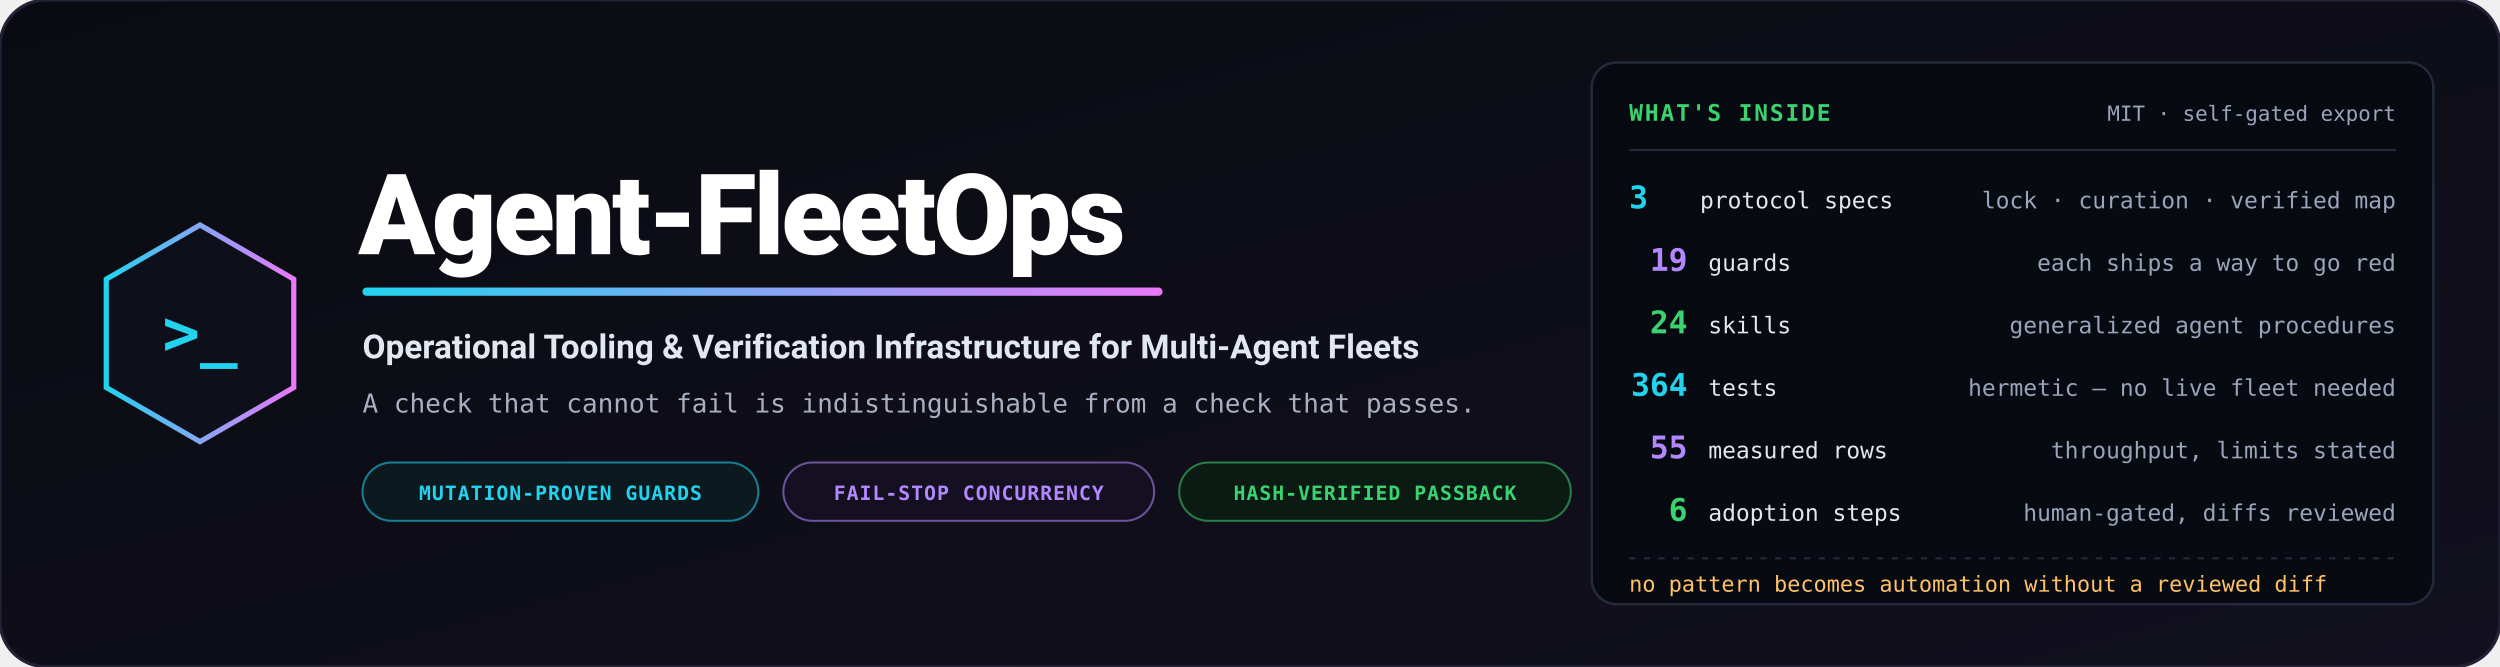
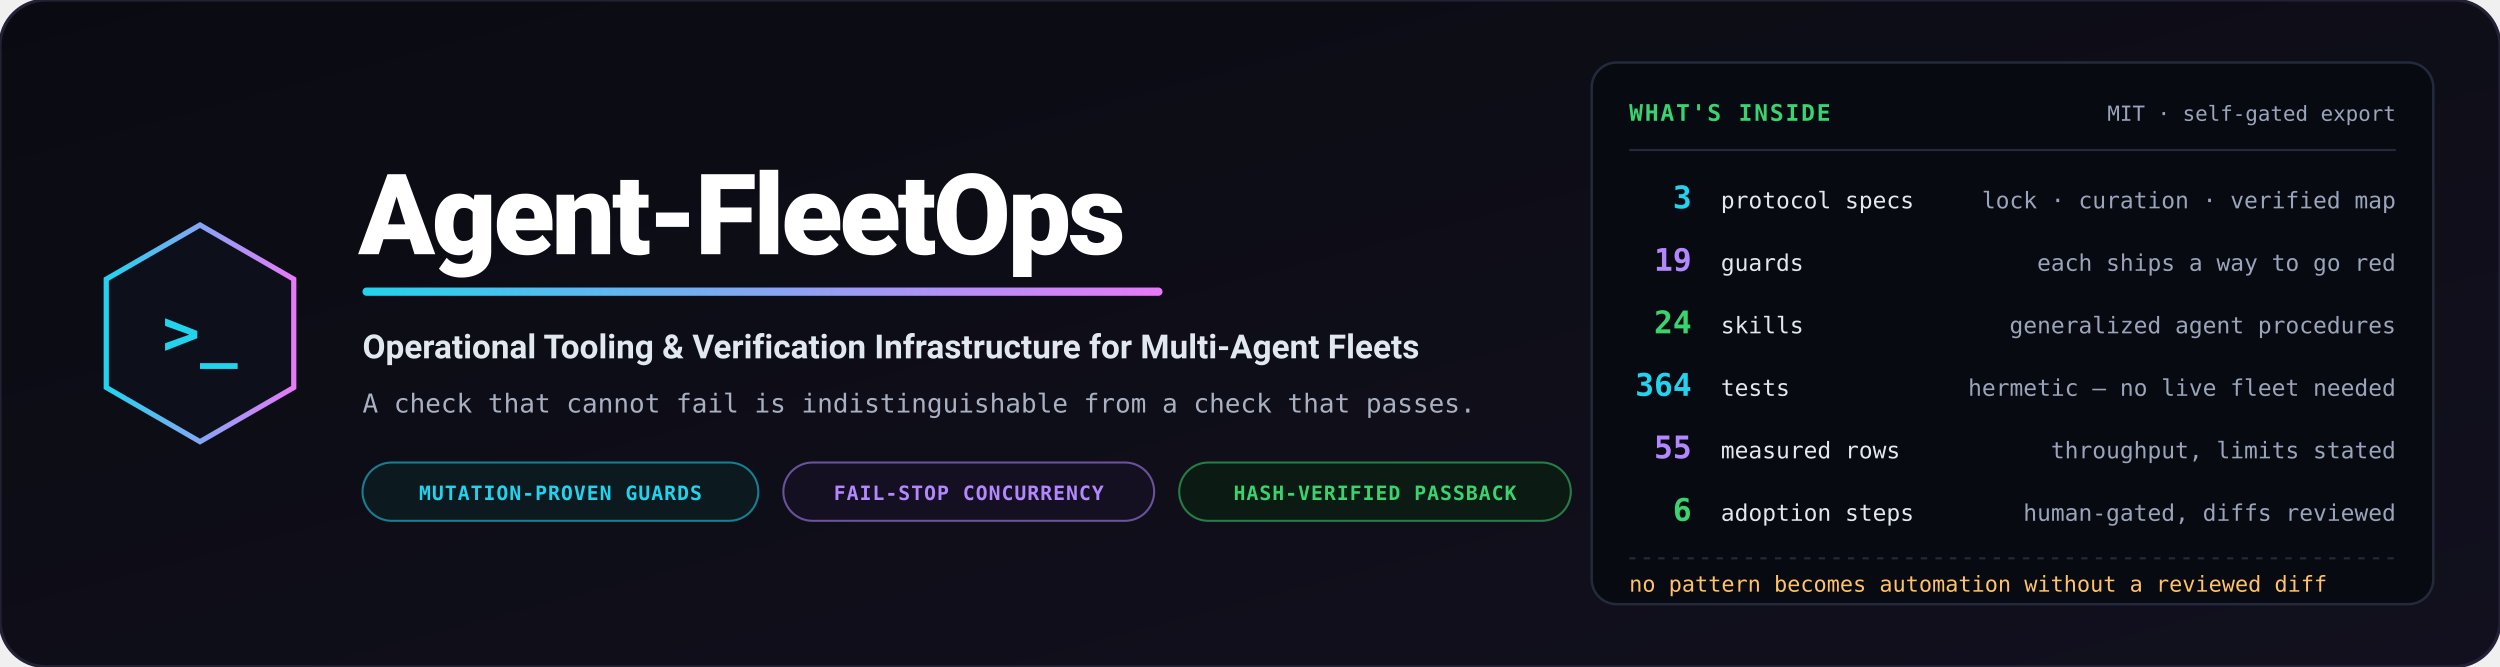
<svg xmlns="http://www.w3.org/2000/svg" viewBox="0 0 1200 320" width="1200" height="320" role="img" aria-label="Agent-FleetOps — operational tooling and verification infrastructure for multi-agent fleets">
  <defs>
    <linearGradient id="bg" x1="0%" y1="0%" x2="100%" y2="100%">
      <stop offset="0%" stop-color="#0a0b12" />
      <stop offset="100%" stop-color="#12101e" />
    </linearGradient>
    <linearGradient id="accent" x1="0%" y1="0%" x2="100%" y2="0%">
      <stop offset="0%" stop-color="#22d3ee" />
      <stop offset="100%" stop-color="#e879f9" />
    </linearGradient>
  </defs>
  <rect width="1200" height="320" rx="22" fill="url(#bg)" stroke="#232135" stroke-width="1.5" />
  <g transform="translate(96, 160)">
    <polygon points="0,-52 45,-26 45,26 0,52 -45,26 -45,-26" fill="#0d0f1a" stroke="url(#accent)" stroke-width="2.5" />
    <text x="0" y="10" text-anchor="middle" font-family="Consolas, monospace" font-size="30" font-weight="bold" fill="#22d3ee">&gt;_</text>
  </g>
  <g transform="translate(172, 0)">
    <text x="0" y="122" font-family="-apple-system, BlinkMacSystemFont, 'Segoe UI', Roboto, sans-serif" font-weight="900" font-size="54" fill="#ffffff" letter-spacing="-1.5">Agent-FleetOps</text>
    <rect x="2" y="138" width="384" height="4" rx="2" fill="url(#accent)" />
    <text x="2" y="172" font-family="-apple-system, BlinkMacSystemFont, 'Segoe UI', Roboto, sans-serif" font-weight="700" font-size="16" fill="#e2e8f0">Operational Tooling &amp; Verification Infrastructure for Multi-Agent Fleets</text>
    <text x="2" y="198" font-family="Consolas, monospace" font-size="12.5" fill="#a8b0c2">A check that cannot fail is indistinguishable from a check that passes.</text>
    <g transform="translate(2, 222)">
      <rect width="190" height="28" rx="14" fill="#0c1a20" stroke="#22d3ee" stroke-opacity="0.55" stroke-width="1" />
      <text x="95" y="18" text-anchor="middle" font-family="Consolas, monospace" font-size="9.5" font-weight="bold" fill="#22d3ee" letter-spacing="0.05em">MUTATION-PROVEN GUARDS</text>
      <rect x="202" width="178" height="28" rx="14" fill="#150f22" stroke="#b388ff" stroke-opacity="0.55" stroke-width="1" />
      <text x="291" y="18" text-anchor="middle" font-family="Consolas, monospace" font-size="9.5" font-weight="bold" fill="#b388ff" letter-spacing="0.05em">FAIL-STOP CONCURRENCY</text>
      <rect x="392" width="188" height="28" rx="14" fill="#0b1a12" stroke="#39d36f" stroke-opacity="0.55" stroke-width="1" />
      <text x="486" y="18" text-anchor="middle" font-family="Consolas, monospace" font-size="9.5" font-weight="bold" fill="#39d36f" letter-spacing="0.05em">HASH-VERIFIED PASSBACK</text>
    </g>
  </g>
  <g transform="translate(764, 30)">
    <rect width="404" height="260" rx="12" fill="#080a11" stroke="#232a3b" stroke-width="1.2" />
    <text x="18" y="28" font-family="Consolas, monospace" font-size="11" font-weight="bold" fill="#39d36f" letter-spacing="0.08em">WHAT'S INSIDE</text>
    <text x="386" y="28" text-anchor="end" font-family="Consolas, monospace" font-size="10" fill="#9aa4ba">MIT · self-gated export</text>
    <path d="M18,42 L386,42" stroke="#232a3b" stroke-width="1" />
    <g font-family="Consolas, monospace">
-       <text x="18" y="70" font-size="15" font-weight="bold" fill="#22d3ee">3</text>
-       <text x="52" y="70" font-size="11" fill="#e2e8f0">protocol specs</text>
+       <text x="48" y="70" text-anchor="end" font-size="15" font-weight="bold" fill="#22d3ee">3</text>
+       <text x="62" y="70" font-size="11" fill="#e2e8f0">protocol specs</text>
      <text x="386" y="70" text-anchor="end" font-size="11" fill="#9aa4ba">lock · curation · verified map</text>
-       <text x="46" y="100" text-anchor="end" font-size="15" font-weight="bold" fill="#b388ff">19</text>
-       <text x="56" y="100" font-size="11" fill="#e2e8f0">guards</text>
+       <text x="48" y="100" text-anchor="end" font-size="15" font-weight="bold" fill="#b388ff">19</text>
+       <text x="62" y="100" font-size="11" fill="#e2e8f0">guards</text>
      <text x="386" y="100" text-anchor="end" font-size="11" fill="#9aa4ba">each ships a way to go red</text>
-       <text x="46" y="130" text-anchor="end" font-size="15" font-weight="bold" fill="#39d36f">24</text>
-       <text x="56" y="130" font-size="11" fill="#e2e8f0">skills</text>
+       <text x="48" y="130" text-anchor="end" font-size="15" font-weight="bold" fill="#39d36f">24</text>
+       <text x="62" y="130" font-size="11" fill="#e2e8f0">skills</text>
      <text x="386" y="130" text-anchor="end" font-size="11" fill="#9aa4ba">generalized agent procedures</text>
-       <text x="46" y="160" text-anchor="end" font-size="15" font-weight="bold" fill="#22d3ee">364</text>
-       <text x="56" y="160" font-size="11" fill="#e2e8f0">tests</text>
+       <text x="48" y="160" text-anchor="end" font-size="15" font-weight="bold" fill="#22d3ee">364</text>
+       <text x="62" y="160" font-size="11" fill="#e2e8f0">tests</text>
      <text x="386" y="160" text-anchor="end" font-size="11" fill="#9aa4ba">hermetic — no live fleet needed</text>
-       <text x="46" y="190" text-anchor="end" font-size="15" font-weight="bold" fill="#b388ff">55</text>
-       <text x="56" y="190" font-size="11" fill="#e2e8f0">measured rows</text>
+       <text x="48" y="190" text-anchor="end" font-size="15" font-weight="bold" fill="#b388ff">55</text>
+       <text x="62" y="190" font-size="11" fill="#e2e8f0">measured rows</text>
      <text x="386" y="190" text-anchor="end" font-size="11" fill="#9aa4ba">throughput, limits stated</text>
-       <text x="46" y="220" text-anchor="end" font-size="15" font-weight="bold" fill="#39d36f">6</text>
-       <text x="56" y="220" font-size="11" fill="#e2e8f0">adoption steps</text>
+       <text x="48" y="220" text-anchor="end" font-size="15" font-weight="bold" fill="#39d36f">6</text>
+       <text x="62" y="220" font-size="11" fill="#e2e8f0">adoption steps</text>
      <text x="386" y="220" text-anchor="end" font-size="11" fill="#9aa4ba">human-gated, diffs reviewed</text>
    </g>
    <path d="M18,238 L386,238" stroke="#232a3b" stroke-width="1" stroke-dasharray="3,4" />
    <text x="18" y="254" font-family="Consolas, monospace" font-size="10.5" fill="#ffc266">no pattern becomes automation without a reviewed diff</text>
  </g>
</svg>
